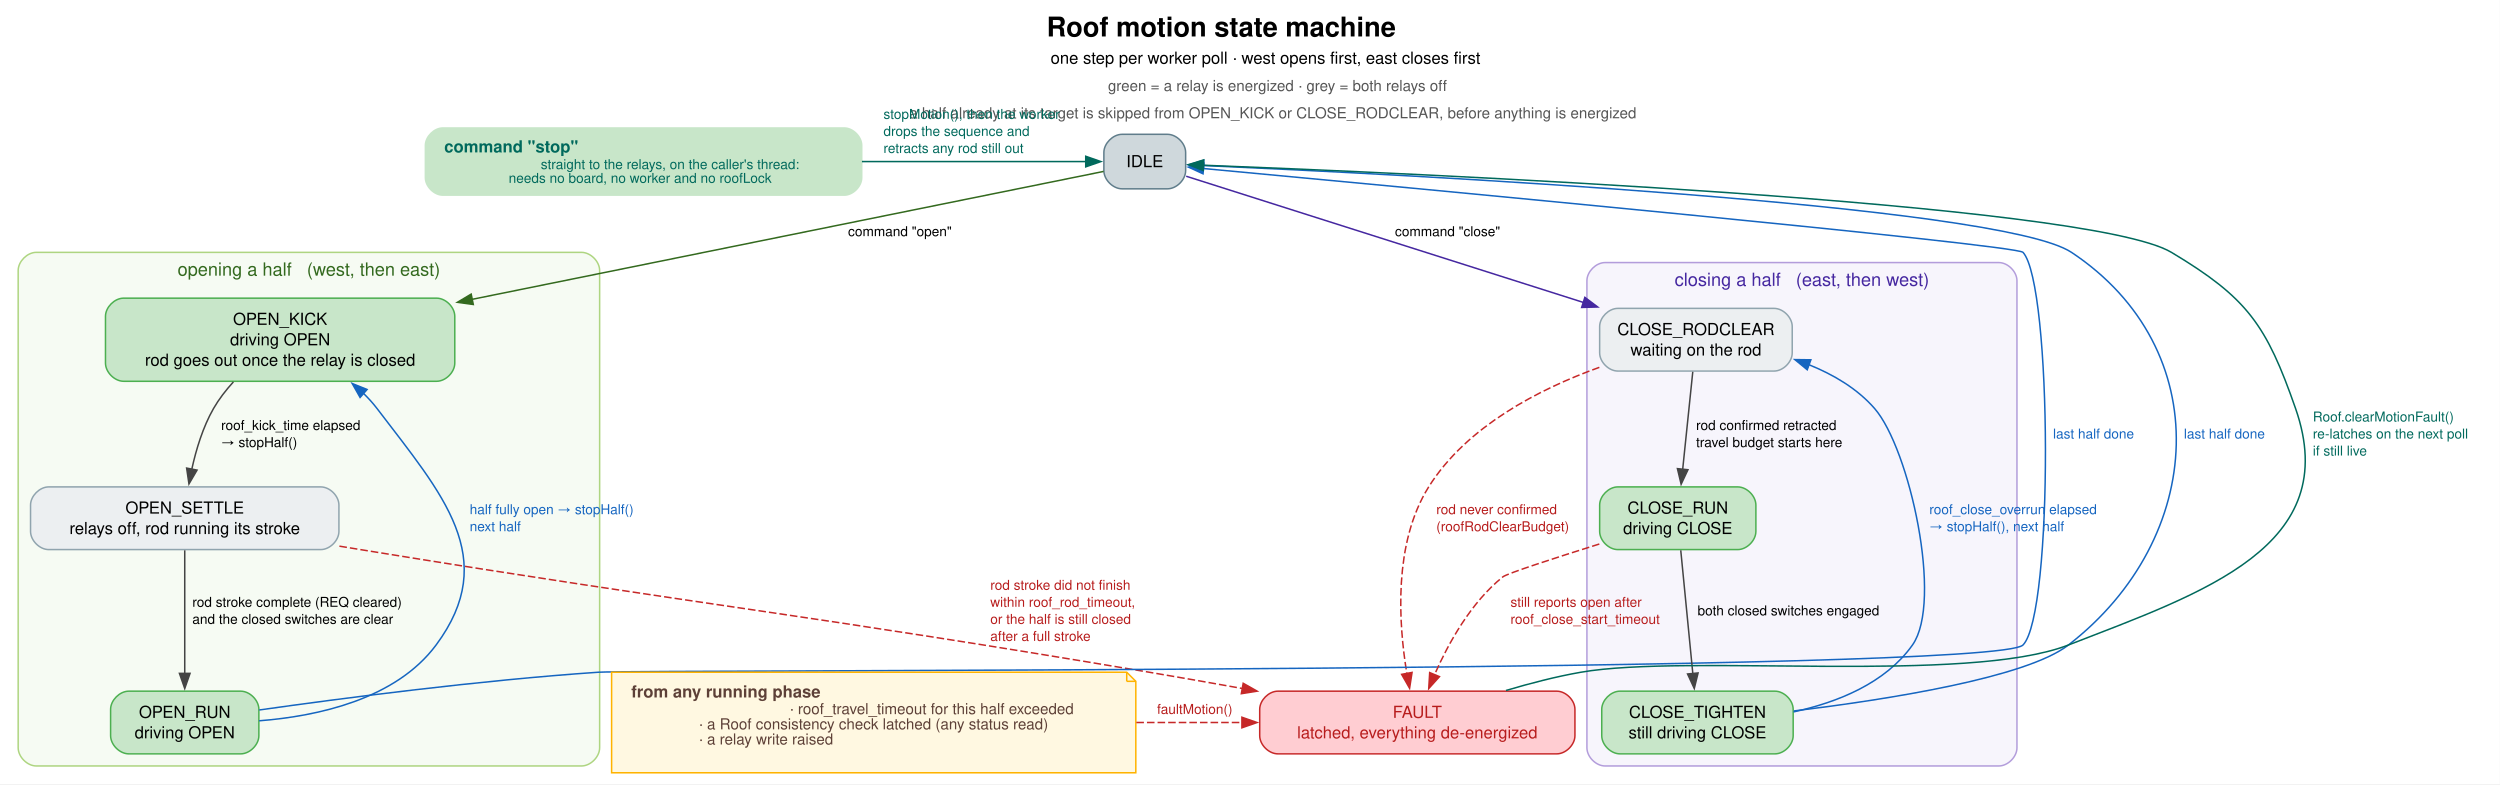
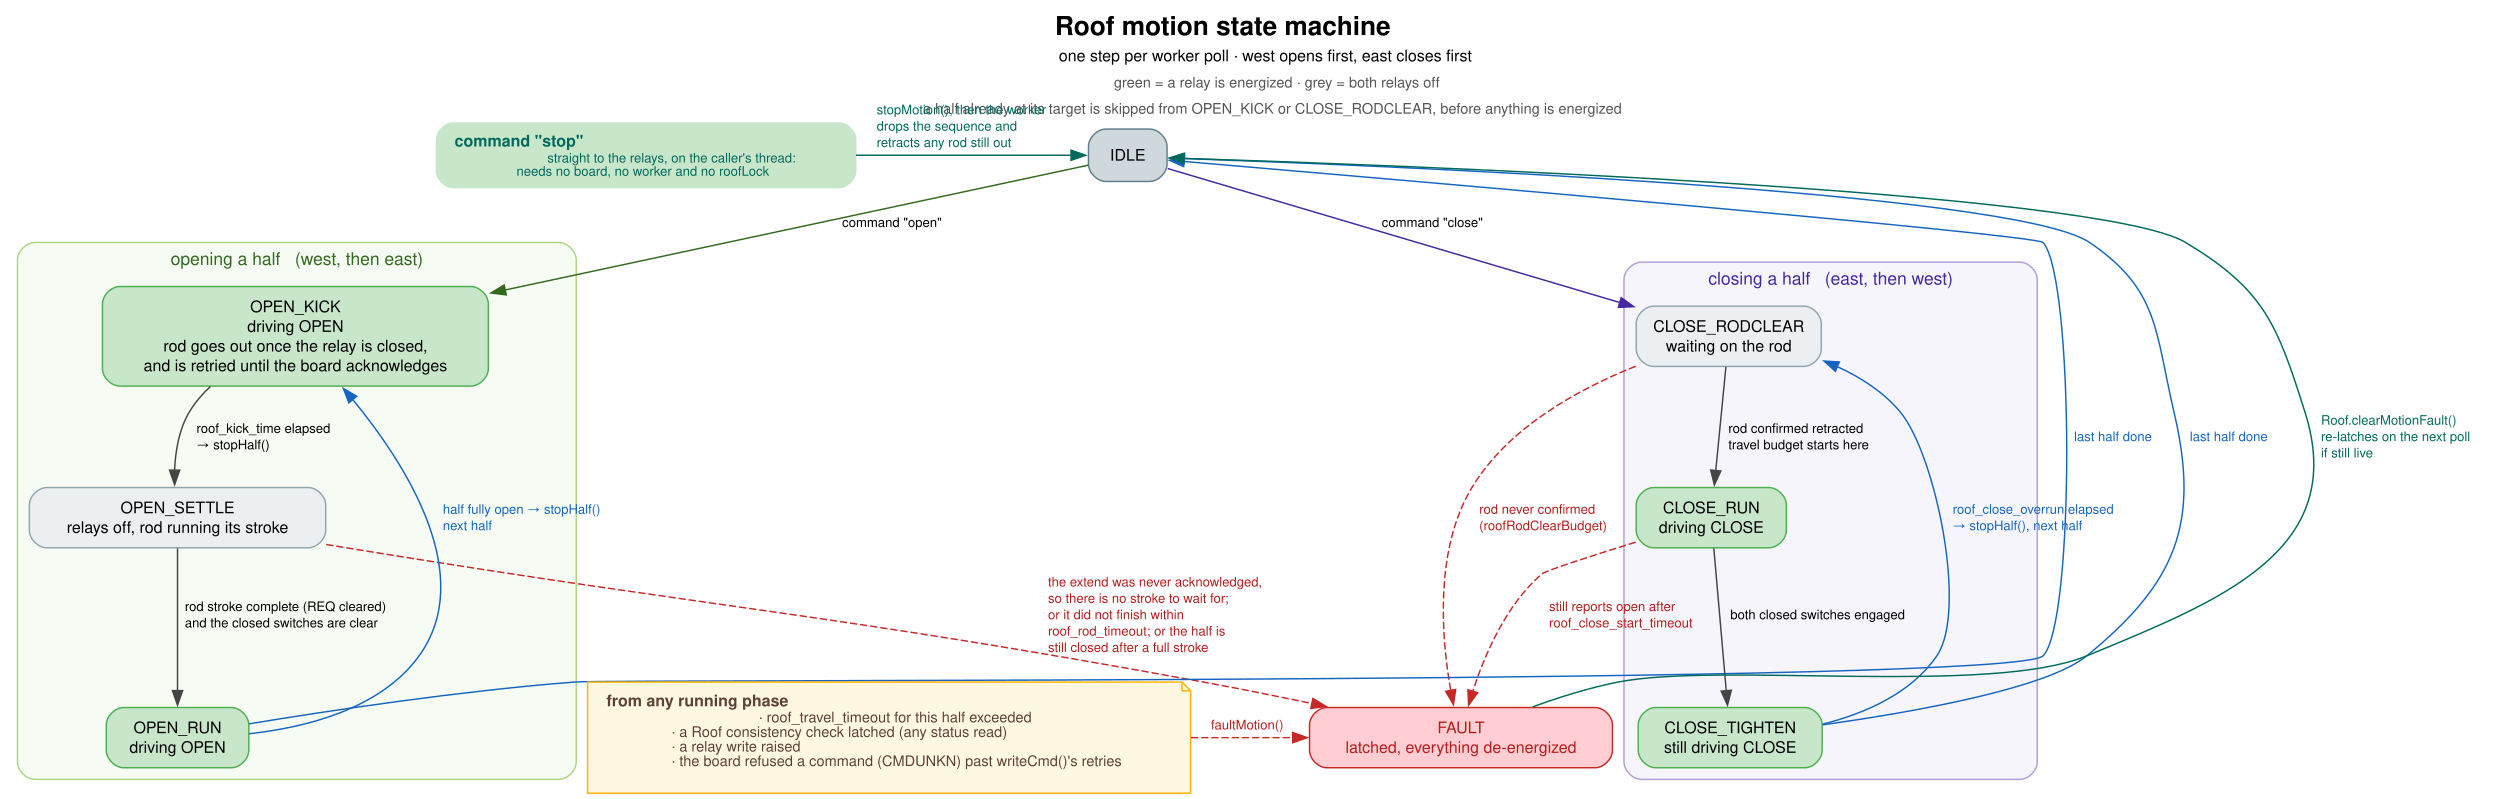
- <svg xmlns="http://www.w3.org/2000/svg" width="1651pt" height="518pt" viewBox="0.00 0.00 1651.00 518.00">
-   <g id="graph0" class="graph" transform="scale(1 1) rotate(0) translate(4 513.85)">
-     <polygon fill="white" stroke="none" points="-4,4 -4,-513.85 1646.88,-513.85 1646.88,4 -4,4" />
-     <text xml:space="preserve" text-anchor="start" x="687.19" y="-489.75" font-family="Helvetica,sans-Serif" font-weight="bold" font-size="18.00">Roof motion state machine</text>
-     <text xml:space="preserve" text-anchor="start" x="623.81" y="-471.75" font-family="Helvetica,sans-Serif" font-size="18.00">           </text>
-     <text xml:space="preserve" text-anchor="start" x="689.81" y="-471.75" font-family="Helvetica,sans-Serif" font-size="11.00">one step per worker poll · west opens first, east closes first</text>
-     <text xml:space="preserve" text-anchor="start" x="661.69" y="-453.75" font-family="Helvetica,sans-Serif" font-size="18.00">           </text>
-     <text xml:space="preserve" text-anchor="start" x="727.69" y="-453.75" font-family="Helvetica,sans-Serif" font-size="10.00" fill="#555555">green = a relay is energized · grey = both relays off</text>
-     <text xml:space="preserve" text-anchor="start" x="530.44" y="-435.75" font-family="Helvetica,sans-Serif" font-size="18.00">           </text>
-     <text xml:space="preserve" text-anchor="start" x="596.44" y="-435.75" font-family="Helvetica,sans-Serif" font-size="10.00" fill="#555555">a half already at its target is skipped from OPEN_KICK or CLOSE_RODCLEAR, before anything is energized</text>
+ <svg xmlns="http://www.w3.org/2000/svg" width="1718pt" height="549pt" viewBox="0.00 0.00 1718.00 549.00">
+   <g id="graph0" class="graph" transform="scale(1 1) rotate(0) translate(4 545.1)">
+     <polygon fill="white" stroke="none" points="-4,4 -4,-545.1 1714.48,-545.1 1714.48,4 -4,4" />
+     <text xml:space="preserve" text-anchor="start" x="720.99" y="-521" font-family="Helvetica,sans-Serif" font-weight="bold" font-size="18.00">Roof motion state machine</text>
+     <text xml:space="preserve" text-anchor="start" x="657.61" y="-503" font-family="Helvetica,sans-Serif" font-size="18.00">           </text>
+     <text xml:space="preserve" text-anchor="start" x="723.61" y="-503" font-family="Helvetica,sans-Serif" font-size="11.00">one step per worker poll · west opens first, east closes first</text>
+     <text xml:space="preserve" text-anchor="start" x="695.49" y="-485" font-family="Helvetica,sans-Serif" font-size="18.00">           </text>
+     <text xml:space="preserve" text-anchor="start" x="761.49" y="-485" font-family="Helvetica,sans-Serif" font-size="10.00" fill="#555555">green = a relay is energized · grey = both relays off</text>
+     <text xml:space="preserve" text-anchor="start" x="564.24" y="-467" font-family="Helvetica,sans-Serif" font-size="18.00">           </text>
+     <text xml:space="preserve" text-anchor="start" x="630.24" y="-467" font-family="Helvetica,sans-Serif" font-size="10.00" fill="#555555">a half already at its target is skipped from OPEN_KICK or CLOSE_RODCLEAR, before anything is energized</text>
    <g id="clust1" class="cluster">
-       <path fill="#f6fbf3" stroke="#aed581" d="M20,-8C20,-8 380,-8 380,-8 386,-8 392,-14 392,-20 392,-20 392,-335.2 392,-335.2 392,-341.2 386,-347.2 380,-347.2 380,-347.2 20,-347.2 20,-347.2 14,-347.2 8,-341.2 8,-335.2 8,-335.2 8,-20 8,-20 8,-14 14,-8 20,-8" />
-       <text xml:space="preserve" text-anchor="middle" x="200" y="-331.8" font-family="Helvetica,sans-Serif" font-size="12.00" fill="#33691e">opening a half   (west, then east)</text>
+       <path fill="#f6fbf3" stroke="#aed581" d="M20,-9.5C20,-9.5 380,-9.5 380,-9.5 386,-9.5 392,-15.5 392,-21.5 392,-21.5 392,-366.45 392,-366.45 392,-372.45 386,-378.45 380,-378.45 380,-378.45 20,-378.45 20,-378.45 14,-378.45 8,-372.45 8,-366.45 8,-366.45 8,-21.5 8,-21.5 8,-15.5 14,-9.5 20,-9.5" />
+       <text xml:space="preserve" text-anchor="middle" x="200" y="-363.05" font-family="Helvetica,sans-Serif" font-size="12.00" fill="#33691e">opening a half   (west, then east)</text>
    </g>
    <g id="clust2" class="cluster">
-       <path fill="#f7f5fc" stroke="#b39ddb" d="M1056,-8C1056,-8 1316,-8 1316,-8 1322,-8 1328,-14 1328,-20 1328,-20 1328,-328.45 1328,-328.45 1328,-334.45 1322,-340.45 1316,-340.45 1316,-340.45 1056,-340.45 1056,-340.45 1050,-340.45 1044,-334.45 1044,-328.45 1044,-328.45 1044,-20 1044,-20 1044,-14 1050,-8 1056,-8" />
-       <text xml:space="preserve" text-anchor="middle" x="1186" y="-325.05" font-family="Helvetica,sans-Serif" font-size="12.00" fill="#4527a0">closing a half   (east, then west)</text>
+       <path fill="#f7f5fc" stroke="#b39ddb" d="M1124,-9.5C1124,-9.5 1384,-9.5 1384,-9.5 1390,-9.5 1396,-15.5 1396,-21.5 1396,-21.5 1396,-352.95 1396,-352.95 1396,-358.95 1390,-364.95 1384,-364.95 1384,-364.95 1124,-364.95 1124,-364.95 1118,-364.95 1112,-358.95 1112,-352.95 1112,-352.95 1112,-21.5 1112,-21.5 1112,-15.5 1118,-9.5 1124,-9.5" />
+       <text xml:space="preserve" text-anchor="middle" x="1254" y="-349.55" font-family="Helvetica,sans-Serif" font-size="12.00" fill="#4527a0">closing a half   (east, then west)</text>
    </g>
    <g id="node1" class="node">
-       <path fill="#cfd8dc" stroke="#607d8b" d="M767,-425.15C767,-425.15 737,-425.15 737,-425.15 731,-425.15 725,-419.15 725,-413.15 725,-413.15 725,-401.15 725,-401.15 725,-395.15 731,-389.15 737,-389.15 737,-389.15 767,-389.15 767,-389.15 773,-389.15 779,-395.15 779,-401.15 779,-401.15 779,-413.15 779,-413.15 779,-419.15 773,-425.15 767,-425.15" />
-       <text xml:space="preserve" text-anchor="middle" x="752" y="-403.45" font-family="Helvetica,sans-Serif" font-size="11.00">IDLE</text>
+       <path fill="#cfd8dc" stroke="#607d8b" d="M786,-456.4C786,-456.4 756,-456.4 756,-456.4 750,-456.4 744,-450.4 744,-444.4 744,-444.4 744,-432.4 744,-432.4 744,-426.4 750,-420.4 756,-420.4 756,-420.4 786,-420.4 786,-420.4 792,-420.4 798,-426.4 798,-432.4 798,-432.4 798,-444.4 798,-444.4 798,-450.4 792,-456.4 786,-456.4" />
+       <text xml:space="preserve" text-anchor="middle" x="771" y="-434.7" font-family="Helvetica,sans-Serif" font-size="11.00">IDLE</text>
    </g>
    <g id="node3" class="node">
-       <path fill="#eceff1" stroke="#90a4ae" d="M1167.59,-310.2C1167.59,-310.2 1064.41,-310.2 1064.41,-310.2 1058.41,-310.2 1052.41,-304.2 1052.41,-298.2 1052.41,-298.2 1052.41,-280.8 1052.41,-280.8 1052.41,-274.8 1058.41,-268.8 1064.41,-268.8 1064.41,-268.8 1167.59,-268.8 1167.59,-268.8 1173.59,-268.8 1179.59,-274.8 1179.59,-280.8 1179.59,-280.8 1179.59,-298.2 1179.59,-298.2 1179.59,-304.2 1173.59,-310.2 1167.59,-310.2" />
-       <text xml:space="preserve" text-anchor="middle" x="1116" y="-292.55" font-family="Helvetica,sans-Serif" font-size="11.00">CLOSE_RODCLEAR</text>
-       <text xml:space="preserve" text-anchor="middle" x="1116" y="-279.05" font-family="Helvetica,sans-Serif" font-size="11.00">waiting on the rod</text>
+       <path fill="#eceff1" stroke="#90a4ae" d="M1235.59,-334.7C1235.59,-334.7 1132.41,-334.7 1132.41,-334.7 1126.41,-334.7 1120.41,-328.7 1120.41,-322.7 1120.41,-322.7 1120.41,-305.3 1120.41,-305.3 1120.41,-299.3 1126.41,-293.3 1132.41,-293.3 1132.41,-293.3 1235.59,-293.3 1235.59,-293.3 1241.59,-293.3 1247.59,-299.3 1247.59,-305.3 1247.59,-305.3 1247.59,-322.7 1247.59,-322.7 1247.59,-328.7 1241.59,-334.7 1235.59,-334.7" />
+       <text xml:space="preserve" text-anchor="middle" x="1184" y="-317.05" font-family="Helvetica,sans-Serif" font-size="11.00">CLOSE_RODCLEAR</text>
+       <text xml:space="preserve" text-anchor="middle" x="1184" y="-303.55" font-family="Helvetica,sans-Serif" font-size="11.00">waiting on the rod</text>
    </g>
    <g id="edge5" class="edge">
-       <path fill="none" stroke="#4527a0" d="M779.36,-397.46C834.5,-379.94 960.66,-339.86 1041.9,-314.04" />
-       <polygon fill="#4527a0" stroke="#4527a0" points="1042.65,-317.48 1051.12,-311.11 1040.53,-310.81 1042.65,-317.48" />
-       <text xml:space="preserve" text-anchor="start" x="912.21" y="-357.9" font-family="Helvetica,sans-Serif" font-size="9.00">  command "close"</text>
+       <path fill="none" stroke="#4527a0" d="M798.42,-429.27C860.98,-410.73 1016.04,-364.78 1109.36,-337.12" />
+       <polygon fill="#4527a0" stroke="#4527a0" points="1110.1,-340.55 1118.69,-334.36 1108.11,-333.84 1110.1,-340.55" />
+       <text xml:space="preserve" text-anchor="start" x="940.51" y="-389.15" font-family="Helvetica,sans-Serif" font-size="9.00">  command "close"</text>
    </g>
    <g id="node4" class="node">
-       <path fill="#c8e6c9" stroke="#4caf50" d="M284.34,-316.95C284.34,-316.95 77.66,-316.95 77.66,-316.95 71.66,-316.95 65.66,-310.95 65.66,-304.95 65.66,-304.95 65.66,-274.05 65.66,-274.05 65.66,-268.05 71.66,-262.05 77.66,-262.05 77.66,-262.05 284.34,-262.05 284.34,-262.05 290.34,-262.05 296.34,-268.05 296.34,-274.05 296.34,-274.05 296.34,-304.95 296.34,-304.95 296.34,-310.95 290.34,-316.95 284.34,-316.95" />
-       <text xml:space="preserve" text-anchor="middle" x="181" y="-299.3" font-family="Helvetica,sans-Serif" font-size="11.00">OPEN_KICK</text>
-       <text xml:space="preserve" text-anchor="middle" x="181" y="-285.8" font-family="Helvetica,sans-Serif" font-size="11.00">driving OPEN</text>
-       <text xml:space="preserve" text-anchor="middle" x="181" y="-272.3" font-family="Helvetica,sans-Serif" font-size="11.00">rod goes out once the relay is closed</text>
+       <path fill="#c8e6c9" stroke="#4caf50" d="M319.59,-348.2C319.59,-348.2 78.41,-348.2 78.41,-348.2 72.41,-348.2 66.41,-342.2 66.41,-336.2 66.41,-336.2 66.41,-291.8 66.41,-291.8 66.41,-285.8 72.41,-279.8 78.41,-279.8 78.41,-279.8 319.59,-279.8 319.59,-279.8 325.59,-279.8 331.59,-285.8 331.59,-291.8 331.59,-291.8 331.59,-336.2 331.59,-336.2 331.59,-342.2 325.59,-348.2 319.59,-348.2" />
+       <text xml:space="preserve" text-anchor="middle" x="199" y="-330.55" font-family="Helvetica,sans-Serif" font-size="11.00">OPEN_KICK</text>
+       <text xml:space="preserve" text-anchor="middle" x="199" y="-317.05" font-family="Helvetica,sans-Serif" font-size="11.00">driving OPEN</text>
+       <text xml:space="preserve" text-anchor="middle" x="199" y="-303.55" font-family="Helvetica,sans-Serif" font-size="11.00">rod goes out once the relay is closed,</text>
+       <text xml:space="preserve" text-anchor="middle" x="199" y="-290.05" font-family="Helvetica,sans-Serif" font-size="11.00">and is retried until the board acknowledges</text>
    </g>
    <g id="edge1" class="edge">
-       <path fill="none" stroke="#33691e" d="M724.84,-400.65C651.15,-385.72 443.82,-343.73 307.5,-316.12" />
-       <polygon fill="#33691e" stroke="#33691e" points="308.56,-312.76 298.06,-314.21 307.17,-319.63 308.56,-312.76" />
-       <text xml:space="preserve" text-anchor="start" x="551.01" y="-357.9" font-family="Helvetica,sans-Serif" font-size="9.00">  command "open"</text>
+       <path fill="none" stroke="#33691e" d="M743.8,-431.58C673,-416.43 479.08,-374.93 342.86,-345.78" />
+       <polygon fill="#33691e" stroke="#33691e" points="343.91,-342.43 333.4,-343.76 342.45,-349.27 343.91,-342.43" />
+       <text xml:space="preserve" text-anchor="start" x="569.66" y="-389.15" font-family="Helvetica,sans-Serif" font-size="9.00">  command "open"</text>
    </g>
    <g id="node2" class="node">
-       <path fill="#eceff1" stroke="#90a4ae" d="M207.83,-192.3C207.83,-192.3 28.17,-192.3 28.17,-192.3 22.17,-192.3 16.17,-186.3 16.17,-180.3 16.17,-180.3 16.17,-162.9 16.17,-162.9 16.17,-156.9 22.17,-150.9 28.17,-150.9 28.17,-150.9 207.83,-150.9 207.83,-150.9 213.83,-150.9 219.83,-156.9 219.83,-162.9 219.83,-162.9 219.83,-180.3 219.83,-180.3 219.83,-186.3 213.83,-192.3 207.83,-192.3" />
-       <text xml:space="preserve" text-anchor="middle" x="118" y="-174.65" font-family="Helvetica,sans-Serif" font-size="11.00">OPEN_SETTLE</text>
-       <text xml:space="preserve" text-anchor="middle" x="118" y="-161.15" font-family="Helvetica,sans-Serif" font-size="11.00">relays off, rod running its stroke</text>
+       <path fill="#eceff1" stroke="#90a4ae" d="M207.83,-210.05C207.83,-210.05 28.17,-210.05 28.17,-210.05 22.17,-210.05 16.17,-204.05 16.17,-198.05 16.17,-198.05 16.17,-180.65 16.17,-180.65 16.17,-174.65 22.17,-168.65 28.17,-168.65 28.17,-168.65 207.83,-168.65 207.83,-168.65 213.83,-168.65 219.83,-174.65 219.83,-180.65 219.83,-180.65 219.83,-198.05 219.83,-198.05 219.83,-204.05 213.83,-210.05 207.83,-210.05" />
+       <text xml:space="preserve" text-anchor="middle" x="118" y="-192.4" font-family="Helvetica,sans-Serif" font-size="11.00">OPEN_SETTLE</text>
+       <text xml:space="preserve" text-anchor="middle" x="118" y="-178.9" font-family="Helvetica,sans-Serif" font-size="11.00">relays off, rod running its stroke</text>
    </g>
    <g id="node5" class="node">
-       <path fill="#c8e6c9" stroke="#4caf50" d="M154.96,-57.4C154.96,-57.4 81.04,-57.4 81.04,-57.4 75.04,-57.4 69.04,-51.4 69.04,-45.4 69.04,-45.4 69.04,-28 69.04,-28 69.04,-22 75.04,-16 81.04,-16 81.04,-16 154.96,-16 154.96,-16 160.96,-16 166.96,-22 166.96,-28 166.96,-28 166.96,-45.4 166.96,-45.4 166.96,-51.4 160.96,-57.4 154.96,-57.4" />
-       <text xml:space="preserve" text-anchor="middle" x="118" y="-39.75" font-family="Helvetica,sans-Serif" font-size="11.00">OPEN_RUN</text>
-       <text xml:space="preserve" text-anchor="middle" x="118" y="-26.25" font-family="Helvetica,sans-Serif" font-size="11.00">driving OPEN</text>
+       <path fill="#c8e6c9" stroke="#4caf50" d="M154.96,-58.9C154.96,-58.9 81.04,-58.9 81.04,-58.9 75.04,-58.9 69.04,-52.9 69.04,-46.9 69.04,-46.9 69.04,-29.5 69.04,-29.5 69.04,-23.5 75.04,-17.5 81.04,-17.5 81.04,-17.5 154.96,-17.5 154.96,-17.5 160.96,-17.5 166.96,-23.5 166.96,-29.5 166.96,-29.5 166.96,-46.9 166.96,-46.9 166.96,-52.9 160.96,-58.9 154.96,-58.9" />
+       <text xml:space="preserve" text-anchor="middle" x="118" y="-41.25" font-family="Helvetica,sans-Serif" font-size="11.00">OPEN_RUN</text>
+       <text xml:space="preserve" text-anchor="middle" x="118" y="-27.75" font-family="Helvetica,sans-Serif" font-size="11.00">driving OPEN</text>
    </g>
    <g id="edge3" class="edge">
-       <path fill="none" stroke="#444444" d="M118,-150.42C118,-128.82 118,-94.3 118,-69.14" />
-       <polygon fill="#444444" stroke="#444444" points="121.5,-69.15 118,-59.15 114.5,-69.15 121.5,-69.15" />
-       <text xml:space="preserve" text-anchor="start" x="118" y="-113.1" font-family="Helvetica,sans-Serif" font-size="9.00">  rod stroke complete (REQ cleared)</text>
-       <text xml:space="preserve" text-anchor="start" x="118" y="-101.85" font-family="Helvetica,sans-Serif" font-size="9.00">  and the closed switches are clear</text>
+       <path fill="none" stroke="#444444" d="M118,-168.23C118,-143.08 118,-99.73 118,-70.29" />
+       <polygon fill="#444444" stroke="#444444" points="121.5,-70.51 118,-60.51 114.5,-70.51 121.5,-70.51" />
+       <text xml:space="preserve" text-anchor="start" x="118" y="-125.23" font-family="Helvetica,sans-Serif" font-size="9.00">  rod stroke complete (REQ cleared)</text>
+       <text xml:space="preserve" text-anchor="start" x="118" y="-113.98" font-family="Helvetica,sans-Serif" font-size="9.00">  and the closed switches are clear</text>
    </g>
    <g id="node8" class="node">
-       <path fill="#ffcdd2" stroke="#c62828" d="M1024.09,-57.4C1024.09,-57.4 839.91,-57.4 839.91,-57.4 833.91,-57.4 827.91,-51.4 827.91,-45.4 827.91,-45.4 827.91,-28 827.91,-28 827.91,-22 833.91,-16 839.91,-16 839.91,-16 1024.09,-16 1024.09,-16 1030.09,-16 1036.09,-22 1036.09,-28 1036.09,-28 1036.09,-45.4 1036.09,-45.4 1036.09,-51.4 1030.09,-57.4 1024.09,-57.4" />
-       <text xml:space="preserve" text-anchor="middle" x="932" y="-39.75" font-family="Helvetica,sans-Serif" font-size="11.00" fill="#b71c1c">FAULT</text>
-       <text xml:space="preserve" text-anchor="middle" x="932" y="-26.25" font-family="Helvetica,sans-Serif" font-size="11.00" fill="#b71c1c">latched, everything de-energized</text>
+       <path fill="#ffcdd2" stroke="#c62828" d="M1092.09,-58.9C1092.09,-58.9 907.91,-58.9 907.91,-58.9 901.91,-58.9 895.91,-52.9 895.91,-46.9 895.91,-46.9 895.91,-29.5 895.91,-29.5 895.91,-23.5 901.91,-17.5 907.91,-17.5 907.91,-17.5 1092.09,-17.5 1092.09,-17.5 1098.09,-17.5 1104.09,-23.5 1104.09,-29.5 1104.09,-29.5 1104.09,-46.9 1104.09,-46.9 1104.09,-52.9 1098.09,-58.9 1092.09,-58.9" />
+       <text xml:space="preserve" text-anchor="middle" x="1000" y="-41.25" font-family="Helvetica,sans-Serif" font-size="11.00" fill="#b71c1c">FAULT</text>
+       <text xml:space="preserve" text-anchor="middle" x="1000" y="-27.75" font-family="Helvetica,sans-Serif" font-size="11.00" fill="#b71c1c">latched, everything de-energized</text>
    </g>
    <g id="edge11" class="edge">
-       <path fill="none" stroke="#c62828" stroke-dasharray="5,2" d="M220.15,-153.17C224.83,-152.4 229.46,-151.64 234,-150.9 465.3,-113.28 523.93,-108.87 755,-69.9 774.88,-66.55 795.99,-62.84 816.44,-59.17" />
-       <polygon fill="#c62828" stroke="#c62828" points="817.01,-62.62 826.23,-57.4 815.77,-55.73 817.01,-62.62" />
-       <text xml:space="preserve" text-anchor="start" x="644.97" y="-124.35" font-family="Helvetica,sans-Serif" font-size="9.00" fill="#b71c1c">  rod stroke did not finish</text>
-       <text xml:space="preserve" text-anchor="start" x="644.97" y="-113.1" font-family="Helvetica,sans-Serif" font-size="9.00" fill="#b71c1c">  within roof_rod_timeout,</text>
-       <text xml:space="preserve" text-anchor="start" x="644.97" y="-101.85" font-family="Helvetica,sans-Serif" font-size="9.00" fill="#b71c1c">  or the half is still closed</text>
-       <text xml:space="preserve" text-anchor="start" x="644.97" y="-90.6" font-family="Helvetica,sans-Serif" font-size="9.00" fill="#b71c1c">  after a full stroke</text>
+       <path fill="none" stroke="#c62828" stroke-dasharray="5,2" d="M220.15,-170.93C224.83,-170.15 229.46,-169.39 234,-168.65 495.51,-125.97 562.37,-124.16 823,-76.4 847.24,-71.96 873.25,-66.74 897.67,-61.65" />
+       <polygon fill="#c62828" stroke="#c62828" points="898.22,-65.11 907.29,-59.63 896.78,-58.26 898.22,-65.11" />
+       <text xml:space="preserve" text-anchor="start" x="711.19" y="-142.1" font-family="Helvetica,sans-Serif" font-size="9.00" fill="#b71c1c">  the extend was never acknowledged,</text>
+       <text xml:space="preserve" text-anchor="start" x="711.19" y="-130.85" font-family="Helvetica,sans-Serif" font-size="9.00" fill="#b71c1c">  so there is no stroke to wait for;</text>
+       <text xml:space="preserve" text-anchor="start" x="711.19" y="-119.6" font-family="Helvetica,sans-Serif" font-size="9.00" fill="#b71c1c">  or it did not finish within</text>
+       <text xml:space="preserve" text-anchor="start" x="711.19" y="-108.35" font-family="Helvetica,sans-Serif" font-size="9.00" fill="#b71c1c">  roof_rod_timeout; or the half is</text>
+       <text xml:space="preserve" text-anchor="start" x="711.19" y="-97.1" font-family="Helvetica,sans-Serif" font-size="9.00" fill="#b71c1c">  still closed after a full stroke</text>
    </g>
    <g id="node6" class="node">
-       <path fill="#c8e6c9" stroke="#4caf50" d="M1143.59,-192.3C1143.59,-192.3 1064.41,-192.3 1064.41,-192.3 1058.41,-192.3 1052.41,-186.3 1052.41,-180.3 1052.41,-180.3 1052.41,-162.9 1052.41,-162.9 1052.41,-156.9 1058.41,-150.9 1064.41,-150.9 1064.41,-150.9 1143.59,-150.9 1143.59,-150.9 1149.59,-150.9 1155.59,-156.9 1155.59,-162.9 1155.59,-162.9 1155.59,-180.3 1155.59,-180.3 1155.59,-186.3 1149.59,-192.3 1143.59,-192.3" />
-       <text xml:space="preserve" text-anchor="middle" x="1104" y="-174.65" font-family="Helvetica,sans-Serif" font-size="11.00">CLOSE_RUN</text>
-       <text xml:space="preserve" text-anchor="middle" x="1104" y="-161.15" font-family="Helvetica,sans-Serif" font-size="11.00">driving CLOSE</text>
+       <path fill="#c8e6c9" stroke="#4caf50" d="M1211.59,-210.05C1211.59,-210.05 1132.41,-210.05 1132.41,-210.05 1126.41,-210.05 1120.41,-204.05 1120.41,-198.05 1120.41,-198.05 1120.41,-180.65 1120.41,-180.65 1120.41,-174.65 1126.41,-168.65 1132.41,-168.65 1132.41,-168.65 1211.59,-168.65 1211.59,-168.65 1217.59,-168.65 1223.59,-174.65 1223.59,-180.65 1223.59,-180.65 1223.59,-198.05 1223.59,-198.05 1223.59,-204.05 1217.59,-210.05 1211.59,-210.05" />
+       <text xml:space="preserve" text-anchor="middle" x="1172" y="-192.4" font-family="Helvetica,sans-Serif" font-size="11.00">CLOSE_RUN</text>
+       <text xml:space="preserve" text-anchor="middle" x="1172" y="-178.9" font-family="Helvetica,sans-Serif" font-size="11.00">driving CLOSE</text>
    </g>
    <g id="edge6" class="edge">
-       <path fill="none" stroke="#444444" d="M1113.91,-268.31C1112.07,-250.53 1109.36,-224.34 1107.24,-203.86" />
-       <polygon fill="#444444" stroke="#444444" points="1110.73,-203.65 1106.22,-194.06 1103.77,-204.37 1110.73,-203.65" />
-       <text xml:space="preserve" text-anchor="start" x="1111.07" y="-229.88" font-family="Helvetica,sans-Serif" font-size="9.00">  rod confirmed retracted</text>
-       <text xml:space="preserve" text-anchor="start" x="1111.07" y="-218.62" font-family="Helvetica,sans-Serif" font-size="9.00">  travel budget starts here</text>
+       <path fill="none" stroke="#444444" d="M1182.05,-293.02C1180.15,-273.69 1177.26,-244.09 1175.06,-221.64" />
+       <polygon fill="#444444" stroke="#444444" points="1178.56,-221.44 1174.1,-211.83 1171.59,-222.12 1178.56,-221.44" />
+       <text xml:space="preserve" text-anchor="start" x="1178.72" y="-247.62" font-family="Helvetica,sans-Serif" font-size="9.00">  rod confirmed retracted</text>
+       <text xml:space="preserve" text-anchor="start" x="1178.72" y="-236.38" font-family="Helvetica,sans-Serif" font-size="9.00">  travel budget starts here</text>
    </g>
    <g id="edge13" class="edge">
-       <path fill="none" stroke="#c62828" stroke-dasharray="5,2" d="M1052.2,-271.25C1012.6,-256.96 964.62,-232.36 939.5,-192.3 916.17,-155.09 919.57,-102.39 925.08,-69.13" />
-       <polygon fill="#c62828" stroke="#c62828" points="928.52,-69.78 926.89,-59.31 921.63,-68.51 928.52,-69.78" />
-       <text xml:space="preserve" text-anchor="start" x="939.5" y="-174.3" font-family="Helvetica,sans-Serif" font-size="9.00" fill="#b71c1c">  rod never confirmed</text>
-       <text xml:space="preserve" text-anchor="start" x="939.5" y="-163.05" font-family="Helvetica,sans-Serif" font-size="9.00" fill="#b71c1c">  (roofRodClearBudget)</text>
+       <path fill="none" stroke="#c62828" stroke-dasharray="5,2" d="M1120.01,-293.39C1080.34,-277.63 1032.35,-251.2 1007.5,-210.05 981.6,-167.17 986.58,-106.59 992.99,-70.27" />
+       <polygon fill="#c62828" stroke="#c62828" points="996.35,-71.35 994.8,-60.87 989.47,-70.03 996.35,-71.35" />
+       <text xml:space="preserve" text-anchor="start" x="1007.5" y="-192.05" font-family="Helvetica,sans-Serif" font-size="9.00" fill="#b71c1c">  rod never confirmed</text>
+       <text xml:space="preserve" text-anchor="start" x="1007.5" y="-180.8" font-family="Helvetica,sans-Serif" font-size="9.00" fill="#b71c1c">  (roofRodClearBudget)</text>
    </g>
    <g id="edge2" class="edge">
-       <path fill="none" stroke="#444444" d="M150.15,-261.67C145.21,-256.24 140.56,-250.27 137,-244.05 130.02,-231.86 125.53,-217.02 122.68,-204.04" />
-       <polygon fill="#444444" stroke="#444444" points="126.13,-203.4 120.79,-194.25 119.25,-204.73 126.13,-203.4" />
-       <text xml:space="preserve" text-anchor="start" x="137" y="-229.88" font-family="Helvetica,sans-Serif" font-size="9.00">  roof_kick_time elapsed</text>
-       <text xml:space="preserve" text-anchor="start" x="137" y="-218.62" font-family="Helvetica,sans-Serif" font-size="9.00">  → stopHalf()</text>
+       <path fill="none" stroke="#444444" d="M140.59,-279.51C134.93,-274.23 129.87,-268.32 126,-261.8 118.98,-249.96 116.52,-235.07 116,-221.95" />
+       <polygon fill="#444444" stroke="#444444" points="119.5,-222.04 115.99,-212.05 112.5,-222.05 119.5,-222.04" />
+       <text xml:space="preserve" text-anchor="start" x="126" y="-247.62" font-family="Helvetica,sans-Serif" font-size="9.00">  roof_kick_time elapsed</text>
+       <text xml:space="preserve" text-anchor="start" x="126" y="-236.38" font-family="Helvetica,sans-Serif" font-size="9.00">  → stopHalf()</text>
    </g>
    <g id="edge9" class="edge">
-       <path fill="none" stroke="#1565c0" d="M167.18,-44.98C221.74,-52.7 312.44,-64.53 391,-69.9 417.08,-71.68 1313.69,-69.24 1332,-87.9 1352.18,-108.47 1351.32,-325.82 1332,-347.2 1327.43,-352.26 919.47,-390.58 790.57,-402.57" />
-       <polygon fill="#1565c0" stroke="#1565c0" points="790.48,-399.07 780.85,-403.48 791.13,-406.04 790.48,-399.07" />
-       <text xml:space="preserve" text-anchor="start" x="1346.81" y="-224.25" font-family="Helvetica,sans-Serif" font-size="9.00" fill="#1565c0">  last half done</text>
+       <path fill="none" stroke="#1565c0" d="M167.13,-47.67C221.64,-56.65 312.31,-70.36 391,-76.4 418.95,-78.55 1380.36,-74.4 1400,-94.4 1422.12,-116.92 1421.25,-355.11 1400,-378.45 1394.99,-383.95 945.72,-422.55 809.63,-434.13" />
+       <polygon fill="#1565c0" stroke="#1565c0" points="809.36,-430.64 799.69,-434.97 809.95,-437.61 809.36,-430.64" />
+       <text xml:space="preserve" text-anchor="start" x="1416.26" y="-242" font-family="Helvetica,sans-Serif" font-size="9.00" fill="#1565c0">  last half done</text>
    </g>
    <g id="edge4" class="edge">
-       <path fill="none" stroke="#1565c0" d="M167.13,-37.83C205.76,-40.86 257.35,-52 284,-87.9 326.64,-145.34 288.32,-187.13 245,-244.05 242.31,-247.58 239.26,-250.94 235.98,-254.11" />
-       <polygon fill="#1565c0" stroke="#1565c0" points="233.8,-251.37 228.59,-260.59 238.42,-256.63 233.8,-251.37" />
-       <text xml:space="preserve" text-anchor="start" x="301.17" y="-174.3" font-family="Helvetica,sans-Serif" font-size="9.00" fill="#1565c0">  half fully open → stopHalf()</text>
-       <text xml:space="preserve" text-anchor="start" x="301.17" y="-163.05" font-family="Helvetica,sans-Serif" font-size="9.00" fill="#1565c0">  next half</text>
+       <path fill="none" stroke="#1565c0" d="M167.27,-40.88C205.98,-45.11 257.62,-57.82 284,-94.4 323.39,-149 276.44,-224.26 238.25,-270.72" />
+       <polygon fill="#1565c0" stroke="#1565c0" points="235.74,-268.27 231.97,-278.17 241.09,-272.77 235.74,-268.27" />
+       <text xml:space="preserve" text-anchor="start" x="295.33" y="-192.05" font-family="Helvetica,sans-Serif" font-size="9.00" fill="#1565c0">  half fully open → stopHalf()</text>
+       <text xml:space="preserve" text-anchor="start" x="295.33" y="-180.8" font-family="Helvetica,sans-Serif" font-size="9.00" fill="#1565c0">  next half</text>
    </g>
    <g id="node7" class="node">
-       <path fill="#c8e6c9" stroke="#4caf50" d="M1168.21,-57.4C1168.21,-57.4 1065.79,-57.4 1065.79,-57.4 1059.79,-57.4 1053.79,-51.4 1053.79,-45.4 1053.79,-45.4 1053.79,-28 1053.79,-28 1053.79,-22 1059.79,-16 1065.79,-16 1065.79,-16 1168.21,-16 1168.21,-16 1174.21,-16 1180.21,-22 1180.21,-28 1180.21,-28 1180.21,-45.4 1180.21,-45.4 1180.21,-51.4 1174.21,-57.4 1168.21,-57.4" />
-       <text xml:space="preserve" text-anchor="middle" x="1117" y="-39.75" font-family="Helvetica,sans-Serif" font-size="11.00">CLOSE_TIGHTEN</text>
-       <text xml:space="preserve" text-anchor="middle" x="1117" y="-26.25" font-family="Helvetica,sans-Serif" font-size="11.00">still driving CLOSE</text>
+       <path fill="#c8e6c9" stroke="#4caf50" d="M1236.21,-58.9C1236.21,-58.9 1133.79,-58.9 1133.79,-58.9 1127.79,-58.9 1121.79,-52.9 1121.79,-46.9 1121.79,-46.9 1121.79,-29.5 1121.79,-29.5 1121.79,-23.5 1127.79,-17.5 1133.79,-17.5 1133.79,-17.5 1236.21,-17.5 1236.21,-17.5 1242.21,-17.5 1248.21,-23.5 1248.21,-29.5 1248.21,-29.5 1248.21,-46.9 1248.21,-46.9 1248.21,-52.9 1242.21,-58.9 1236.21,-58.9" />
+       <text xml:space="preserve" text-anchor="middle" x="1185" y="-41.25" font-family="Helvetica,sans-Serif" font-size="11.00">CLOSE_TIGHTEN</text>
+       <text xml:space="preserve" text-anchor="middle" x="1185" y="-27.75" font-family="Helvetica,sans-Serif" font-size="11.00">still driving CLOSE</text>
    </g>
    <g id="edge7" class="edge">
-       <path fill="none" stroke="#444444" d="M1105.97,-150.42C1108.1,-128.73 1111.49,-93.98 1113.96,-68.8" />
-       <polygon fill="#444444" stroke="#444444" points="1117.41,-69.44 1114.9,-59.15 1110.45,-68.76 1117.41,-69.44" />
-       <text xml:space="preserve" text-anchor="start" x="1112.05" y="-107.48" font-family="Helvetica,sans-Serif" font-size="9.00">  both closed switches engaged</text>
+       <path fill="none" stroke="#444444" d="M1173.75,-168.23C1175.95,-143.08 1179.72,-99.73 1182.29,-70.29" />
+       <polygon fill="#444444" stroke="#444444" points="1185.76,-70.77 1183.14,-60.5 1178.79,-70.16 1185.76,-70.77" />
+       <text xml:space="preserve" text-anchor="start" x="1180.05" y="-119.6" font-family="Helvetica,sans-Serif" font-size="9.00">  both closed switches engaged</text>
    </g>
    <g id="edge12" class="edge">
-       <path fill="none" stroke="#c62828" stroke-dasharray="5,2" d="M1052.19,-154.58C1022.77,-145.33 991.26,-135.11 988.5,-132.9 967.52,-116.1 952.6,-89.24 943.38,-68.33" />
-       <polygon fill="#c62828" stroke="#c62828" points="946.62,-67 939.54,-59.12 940.16,-69.69 946.62,-67" />
-       <text xml:space="preserve" text-anchor="start" x="988.5" y="-113.1" font-family="Helvetica,sans-Serif" font-size="9.00" fill="#b71c1c">  still reports open after</text>
-       <text xml:space="preserve" text-anchor="start" x="988.5" y="-101.85" font-family="Helvetica,sans-Serif" font-size="9.00" fill="#b71c1c">  roof_close_start_timeout</text>
+       <path fill="none" stroke="#c62828" stroke-dasharray="5,2" d="M1120.01,-172.51C1090.23,-163.27 1058.21,-152.98 1055.5,-150.65 1030.93,-129.49 1016.09,-94.86 1008.02,-69.81" />
+       <polygon fill="#c62828" stroke="#c62828" points="1011.46,-69.07 1005.22,-60.5 1004.76,-71.09 1011.46,-69.07" />
+       <text xml:space="preserve" text-anchor="start" x="1055.5" y="-125.23" font-family="Helvetica,sans-Serif" font-size="9.00" fill="#b71c1c">  still reports open after</text>
+       <text xml:space="preserve" text-anchor="start" x="1055.5" y="-113.98" font-family="Helvetica,sans-Serif" font-size="9.00" fill="#b71c1c">  roof_close_start_timeout</text>
    </g>
    <g id="edge10" class="edge">
-       <path fill="none" stroke="#1565c0" d="M1180.59,-44.33C1243.46,-51.99 1334.19,-66.38 1362,-87.9 1453.15,-158.43 1460.04,-283.5 1364,-347.2 1316.23,-378.89 917.69,-398.9 790.7,-404.52" />
-       <polygon fill="#1565c0" stroke="#1565c0" points="790.63,-401.02 780.8,-404.96 790.94,-408.02 790.63,-401.02" />
-       <text xml:space="preserve" text-anchor="start" x="1433.23" y="-224.25" font-family="Helvetica,sans-Serif" font-size="9.00" fill="#1565c0">  last half done</text>
+       <path fill="none" stroke="#1565c0" d="M1248.49,-46.98C1311.53,-55.83 1402.61,-72.02 1430,-94.4 1491.2,-144.42 1508.07,-184.86 1490,-261.8 1476.76,-318.17 1479.81,-345.8 1432,-378.45 1380.51,-413.61 943.49,-431.46 809.74,-436.13" />
+       <polygon fill="#1565c0" stroke="#1565c0" points="809.86,-432.63 799.99,-436.47 810.1,-439.62 809.86,-432.63" />
+       <text xml:space="preserve" text-anchor="start" x="1495.83" y="-242" font-family="Helvetica,sans-Serif" font-size="9.00" fill="#1565c0">  last half done</text>
    </g>
    <g id="edge8" class="edge">
-       <path fill="none" stroke="#1565c0" d="M1180.41,-43.69C1209.36,-49.97 1241.11,-62.6 1259,-87.9 1279.29,-116.59 1257.06,-217.54 1234,-244.05 1222.57,-257.19 1206.84,-266.46 1190.6,-272.99" />
-       <polygon fill="#1565c0" stroke="#1565c0" points="1189.5,-269.66 1181.31,-276.38 1191.9,-276.24 1189.5,-269.66" />
-       <text xml:space="preserve" text-anchor="start" x="1265.1" y="-174.3" font-family="Helvetica,sans-Serif" font-size="9.00" fill="#1565c0">  roof_close_overrun elapsed</text>
-       <text xml:space="preserve" text-anchor="start" x="1265.1" y="-163.05" font-family="Helvetica,sans-Serif" font-size="9.00" fill="#1565c0">  → stopHalf(), next half</text>
+       <path fill="none" stroke="#1565c0" d="M1248.57,-47.48C1277.56,-54.78 1309.3,-68.53 1327,-94.4 1348.24,-125.44 1325.98,-232.82 1302,-261.8 1290.56,-275.62 1274.69,-285.81 1258.28,-293.28" />
+       <polygon fill="#1565c0" stroke="#1565c0" points="1257.29,-289.9 1249.43,-297.01 1260,-296.36 1257.29,-289.9" />
+       <text xml:space="preserve" text-anchor="start" x="1332.89" y="-192.05" font-family="Helvetica,sans-Serif" font-size="9.00" fill="#1565c0">  roof_close_overrun elapsed</text>
+       <text xml:space="preserve" text-anchor="start" x="1332.89" y="-180.8" font-family="Helvetica,sans-Serif" font-size="9.00" fill="#1565c0">  → stopHalf(), next half</text>
    </g>
    <g id="edge15" class="edge">
-       <path fill="none" stroke="#00695c" d="M990.54,-57.86C1006.41,-62.58 1023.71,-67.06 1040,-69.9 1110.6,-82.22 1295.19,-61.98 1362,-87.9 1451.72,-122.71 1543.71,-153.19 1512,-244.05 1492.7,-299.34 1480.25,-317.12 1430,-347.2 1375.01,-380.11 926.28,-399.58 790.67,-404.75" />
-       <polygon fill="#00695c" stroke="#00695c" points="790.64,-401.25 780.78,-405.12 790.91,-408.24 790.64,-401.25" />
-       <text xml:space="preserve" text-anchor="start" x="1518.38" y="-235.5" font-family="Helvetica,sans-Serif" font-size="9.00" fill="#00695c">  Roof.clearMotionFault()</text>
-       <text xml:space="preserve" text-anchor="start" x="1518.38" y="-224.25" font-family="Helvetica,sans-Serif" font-size="9.00" fill="#00695c">  re-latches on the next poll</text>
-       <text xml:space="preserve" text-anchor="start" x="1518.38" y="-213" font-family="Helvetica,sans-Serif" font-size="9.00" fill="#00695c">  if still live</text>
+       <path fill="none" stroke="#00695c" d="M1049.22,-59.36C1067.39,-65.94 1088.35,-72.54 1108,-76.4 1178.33,-90.2 1363.76,-67.03 1430,-94.4 1522.33,-132.55 1610.13,-166.55 1580,-261.8 1560.89,-322.22 1552.3,-345.78 1498,-378.45 1438.7,-414.13 950.56,-431.86 809.21,-436.28" />
+       <polygon fill="#00695c" stroke="#00695c" points="809.53,-432.77 799.64,-436.57 809.75,-439.76 809.53,-432.77" />
+       <text xml:space="preserve" text-anchor="start" x="1585.98" y="-253.25" font-family="Helvetica,sans-Serif" font-size="9.00" fill="#00695c">  Roof.clearMotionFault()</text>
+       <text xml:space="preserve" text-anchor="start" x="1585.98" y="-242" font-family="Helvetica,sans-Serif" font-size="9.00" fill="#00695c">  re-latches on the next poll</text>
+       <text xml:space="preserve" text-anchor="start" x="1585.98" y="-230.75" font-family="Helvetica,sans-Serif" font-size="9.00" fill="#00695c">  if still live</text>
    </g>
    <g id="node9" class="node">
-       <polygon fill="#fff8e1" stroke="#ffb300" points="740.09,-69.9 399.91,-69.9 399.91,-3.5 746.09,-3.5 746.09,-63.9 740.09,-69.9" />
-       <polyline fill="none" stroke="#ffb300" points="740.09,-69.9 740.09,-63.9" />
-       <polyline fill="none" stroke="#ffb300" points="746.09,-63.9 740.09,-63.9" />
-       <text xml:space="preserve" text-anchor="start" x="412.88" y="-53.25" font-family="Helvetica,sans-Serif" font-weight="bold" font-size="11.00" fill="#5d4037">from any running phase</text>
-       <text xml:space="preserve" text-anchor="start" x="412.88" y="-42.25" font-family="Helvetica,sans-Serif" font-size="11.00" fill="#5d4037">                </text>
-       <text xml:space="preserve" text-anchor="start" x="472.88" y="-42.25" font-family="Helvetica,sans-Serif" font-size="10.00" fill="#5d4037">                · roof_travel_timeout for this half exceeded</text>
-       <text xml:space="preserve" text-anchor="start" x="412.88" y="-32.2" font-family="Helvetica,sans-Serif" font-size="10.00" fill="#5d4037">                · a Roof consistency check latched (any status read)</text>
-       <text xml:space="preserve" text-anchor="start" x="412.88" y="-22.2" font-family="Helvetica,sans-Serif" font-size="10.00" fill="#5d4037">                · a relay write raised</text>
-       <text xml:space="preserve" text-anchor="start" x="549" y="-12.2" font-family="Helvetica,sans-Serif" font-size="10.00" fill="#5d4037">                </text>
+       <polygon fill="#fff8e1" stroke="#ffb300" points="808.21,-76.4 399.79,-76.4 399.79,0 814.21,0 814.21,-70.4 808.21,-76.4" />
+       <polyline fill="none" stroke="#ffb300" points="808.21,-76.4 808.21,-70.4" />
+       <polyline fill="none" stroke="#ffb300" points="814.21,-70.4 808.21,-70.4" />
+       <text xml:space="preserve" text-anchor="start" x="412.75" y="-59.75" font-family="Helvetica,sans-Serif" font-weight="bold" font-size="11.00" fill="#5d4037">from any running phase</text>
+       <text xml:space="preserve" text-anchor="start" x="412.75" y="-48.75" font-family="Helvetica,sans-Serif" font-size="11.00" fill="#5d4037">                </text>
+       <text xml:space="preserve" text-anchor="start" x="472.75" y="-48.75" font-family="Helvetica,sans-Serif" font-size="10.00" fill="#5d4037">                · roof_travel_timeout for this half exceeded</text>
+       <text xml:space="preserve" text-anchor="start" x="412.75" y="-38.7" font-family="Helvetica,sans-Serif" font-size="10.00" fill="#5d4037">                · a Roof consistency check latched (any status read)</text>
+       <text xml:space="preserve" text-anchor="start" x="412.75" y="-28.7" font-family="Helvetica,sans-Serif" font-size="10.00" fill="#5d4037">                · a relay write raised</text>
+       <text xml:space="preserve" text-anchor="start" x="412.75" y="-18.7" font-family="Helvetica,sans-Serif" font-size="10.00" fill="#5d4037">                · the board refused a command (CMDUNKN) past writeCmd()'s retries</text>
+       <text xml:space="preserve" text-anchor="start" x="583" y="-8.7" font-family="Helvetica,sans-Serif" font-size="10.00" fill="#5d4037">                </text>
    </g>
    <g id="edge14" class="edge">
-       <path fill="none" stroke="#c62828" stroke-dasharray="5,2" d="M746.45,-36.7C770.1,-36.7 793.88,-36.7 816.17,-36.7" />
-       <polygon fill="#c62828" stroke="#c62828" points="816.16,-40.2 826.16,-36.7 816.16,-33.2 816.16,-40.2" />
-       <text xml:space="preserve" text-anchor="start" x="755.12" y="-42.4" font-family="Helvetica,sans-Serif" font-size="9.00" fill="#b71c1c">  faultMotion()</text>
+       <path fill="none" stroke="#c62828" stroke-dasharray="5,2" d="M814.43,-38.2C838.47,-38.2 862.3,-38.2 884.45,-38.2" />
+       <polygon fill="#c62828" stroke="#c62828" points="884.37,-41.7 894.37,-38.2 884.37,-34.7 884.37,-41.7" />
+       <text xml:space="preserve" text-anchor="start" x="823.19" y="-43.9" font-family="Helvetica,sans-Serif" font-size="9.00" fill="#b71c1c">  faultMotion()</text>
    </g>
    <g id="node10" class="node">
-       <path fill="#c8e6c9" stroke="none" d="M553.59,-429.85C553.59,-429.85 288.41,-429.85 288.41,-429.85 282.41,-429.85 276.41,-423.85 276.41,-417.85 276.41,-417.85 276.41,-396.45 276.41,-396.45 276.41,-390.45 282.41,-384.45 288.41,-384.45 288.41,-384.45 553.59,-384.45 553.59,-384.45 559.59,-384.45 565.59,-390.45 565.59,-396.45 565.59,-396.45 565.59,-417.85 565.59,-417.85 565.59,-423.85 559.59,-429.85 553.59,-429.85" />
-       <text xml:space="preserve" text-anchor="start" x="289.38" y="-413.2" font-family="Helvetica,sans-Serif" font-weight="bold" font-size="11.00" fill="#00695c">command "stop"</text>
-       <text xml:space="preserve" text-anchor="start" x="289.38" y="-402.2" font-family="Helvetica,sans-Serif" font-size="11.00" fill="#00695c">                 </text>
-       <text xml:space="preserve" text-anchor="start" x="353.12" y="-402.2" font-family="Helvetica,sans-Serif" font-size="9.00" fill="#00695c">straight to the relays, on the caller's thread:</text>
-       <text xml:space="preserve" text-anchor="start" x="289.38" y="-393.1" font-family="Helvetica,sans-Serif" font-size="9.00" fill="#00695c">                 needs no board, no worker and no roofLock</text>
+       <path fill="#c8e6c9" stroke="none" d="M572.59,-461.1C572.59,-461.1 307.41,-461.1 307.41,-461.1 301.41,-461.1 295.41,-455.1 295.41,-449.1 295.41,-449.1 295.41,-427.7 295.41,-427.7 295.41,-421.7 301.41,-415.7 307.41,-415.7 307.41,-415.7 572.59,-415.7 572.59,-415.7 578.59,-415.7 584.59,-421.7 584.59,-427.7 584.59,-427.7 584.59,-449.1 584.59,-449.1 584.59,-455.1 578.59,-461.1 572.59,-461.1" />
+       <text xml:space="preserve" text-anchor="start" x="308.38" y="-444.45" font-family="Helvetica,sans-Serif" font-weight="bold" font-size="11.00" fill="#00695c">command "stop"</text>
+       <text xml:space="preserve" text-anchor="start" x="308.38" y="-433.45" font-family="Helvetica,sans-Serif" font-size="11.00" fill="#00695c">                 </text>
+       <text xml:space="preserve" text-anchor="start" x="372.12" y="-433.45" font-family="Helvetica,sans-Serif" font-size="9.00" fill="#00695c">straight to the relays, on the caller's thread:</text>
+       <text xml:space="preserve" text-anchor="start" x="308.38" y="-424.35" font-family="Helvetica,sans-Serif" font-size="9.00" fill="#00695c">                 needs no board, no worker and no roofLock</text>
    </g>
    <g id="edge16" class="edge">
-       <path fill="none" stroke="#00695c" d="M565.22,-407.15C619.45,-407.15 676.79,-407.15 713.4,-407.15" />
-       <polygon fill="#00695c" stroke="#00695c" points="713.02,-410.65 723.02,-407.15 713.02,-403.65 713.02,-410.65" />
-       <text xml:space="preserve" text-anchor="start" x="574.42" y="-435.35" font-family="Helvetica,sans-Serif" font-size="9.00" fill="#00695c">  stopMotion(), then the worker</text>
-       <text xml:space="preserve" text-anchor="start" x="574.42" y="-424.1" font-family="Helvetica,sans-Serif" font-size="9.00" fill="#00695c">  drops the sequence and</text>
-       <text xml:space="preserve" text-anchor="start" x="574.42" y="-412.85" font-family="Helvetica,sans-Serif" font-size="9.00" fill="#00695c">  retracts any rod still out</text>
+       <path fill="none" stroke="#00695c" d="M584.22,-438.4C638.45,-438.4 695.79,-438.4 732.4,-438.4" />
+       <polygon fill="#00695c" stroke="#00695c" points="732.02,-441.9 742.02,-438.4 732.02,-434.9 732.02,-441.9" />
+       <text xml:space="preserve" text-anchor="start" x="593.42" y="-466.6" font-family="Helvetica,sans-Serif" font-size="9.00" fill="#00695c">  stopMotion(), then the worker</text>
+       <text xml:space="preserve" text-anchor="start" x="593.42" y="-455.35" font-family="Helvetica,sans-Serif" font-size="9.00" fill="#00695c">  drops the sequence and</text>
+       <text xml:space="preserve" text-anchor="start" x="593.42" y="-444.1" font-family="Helvetica,sans-Serif" font-size="9.00" fill="#00695c">  retracts any rod still out</text>
    </g>
  </g>
</svg>
